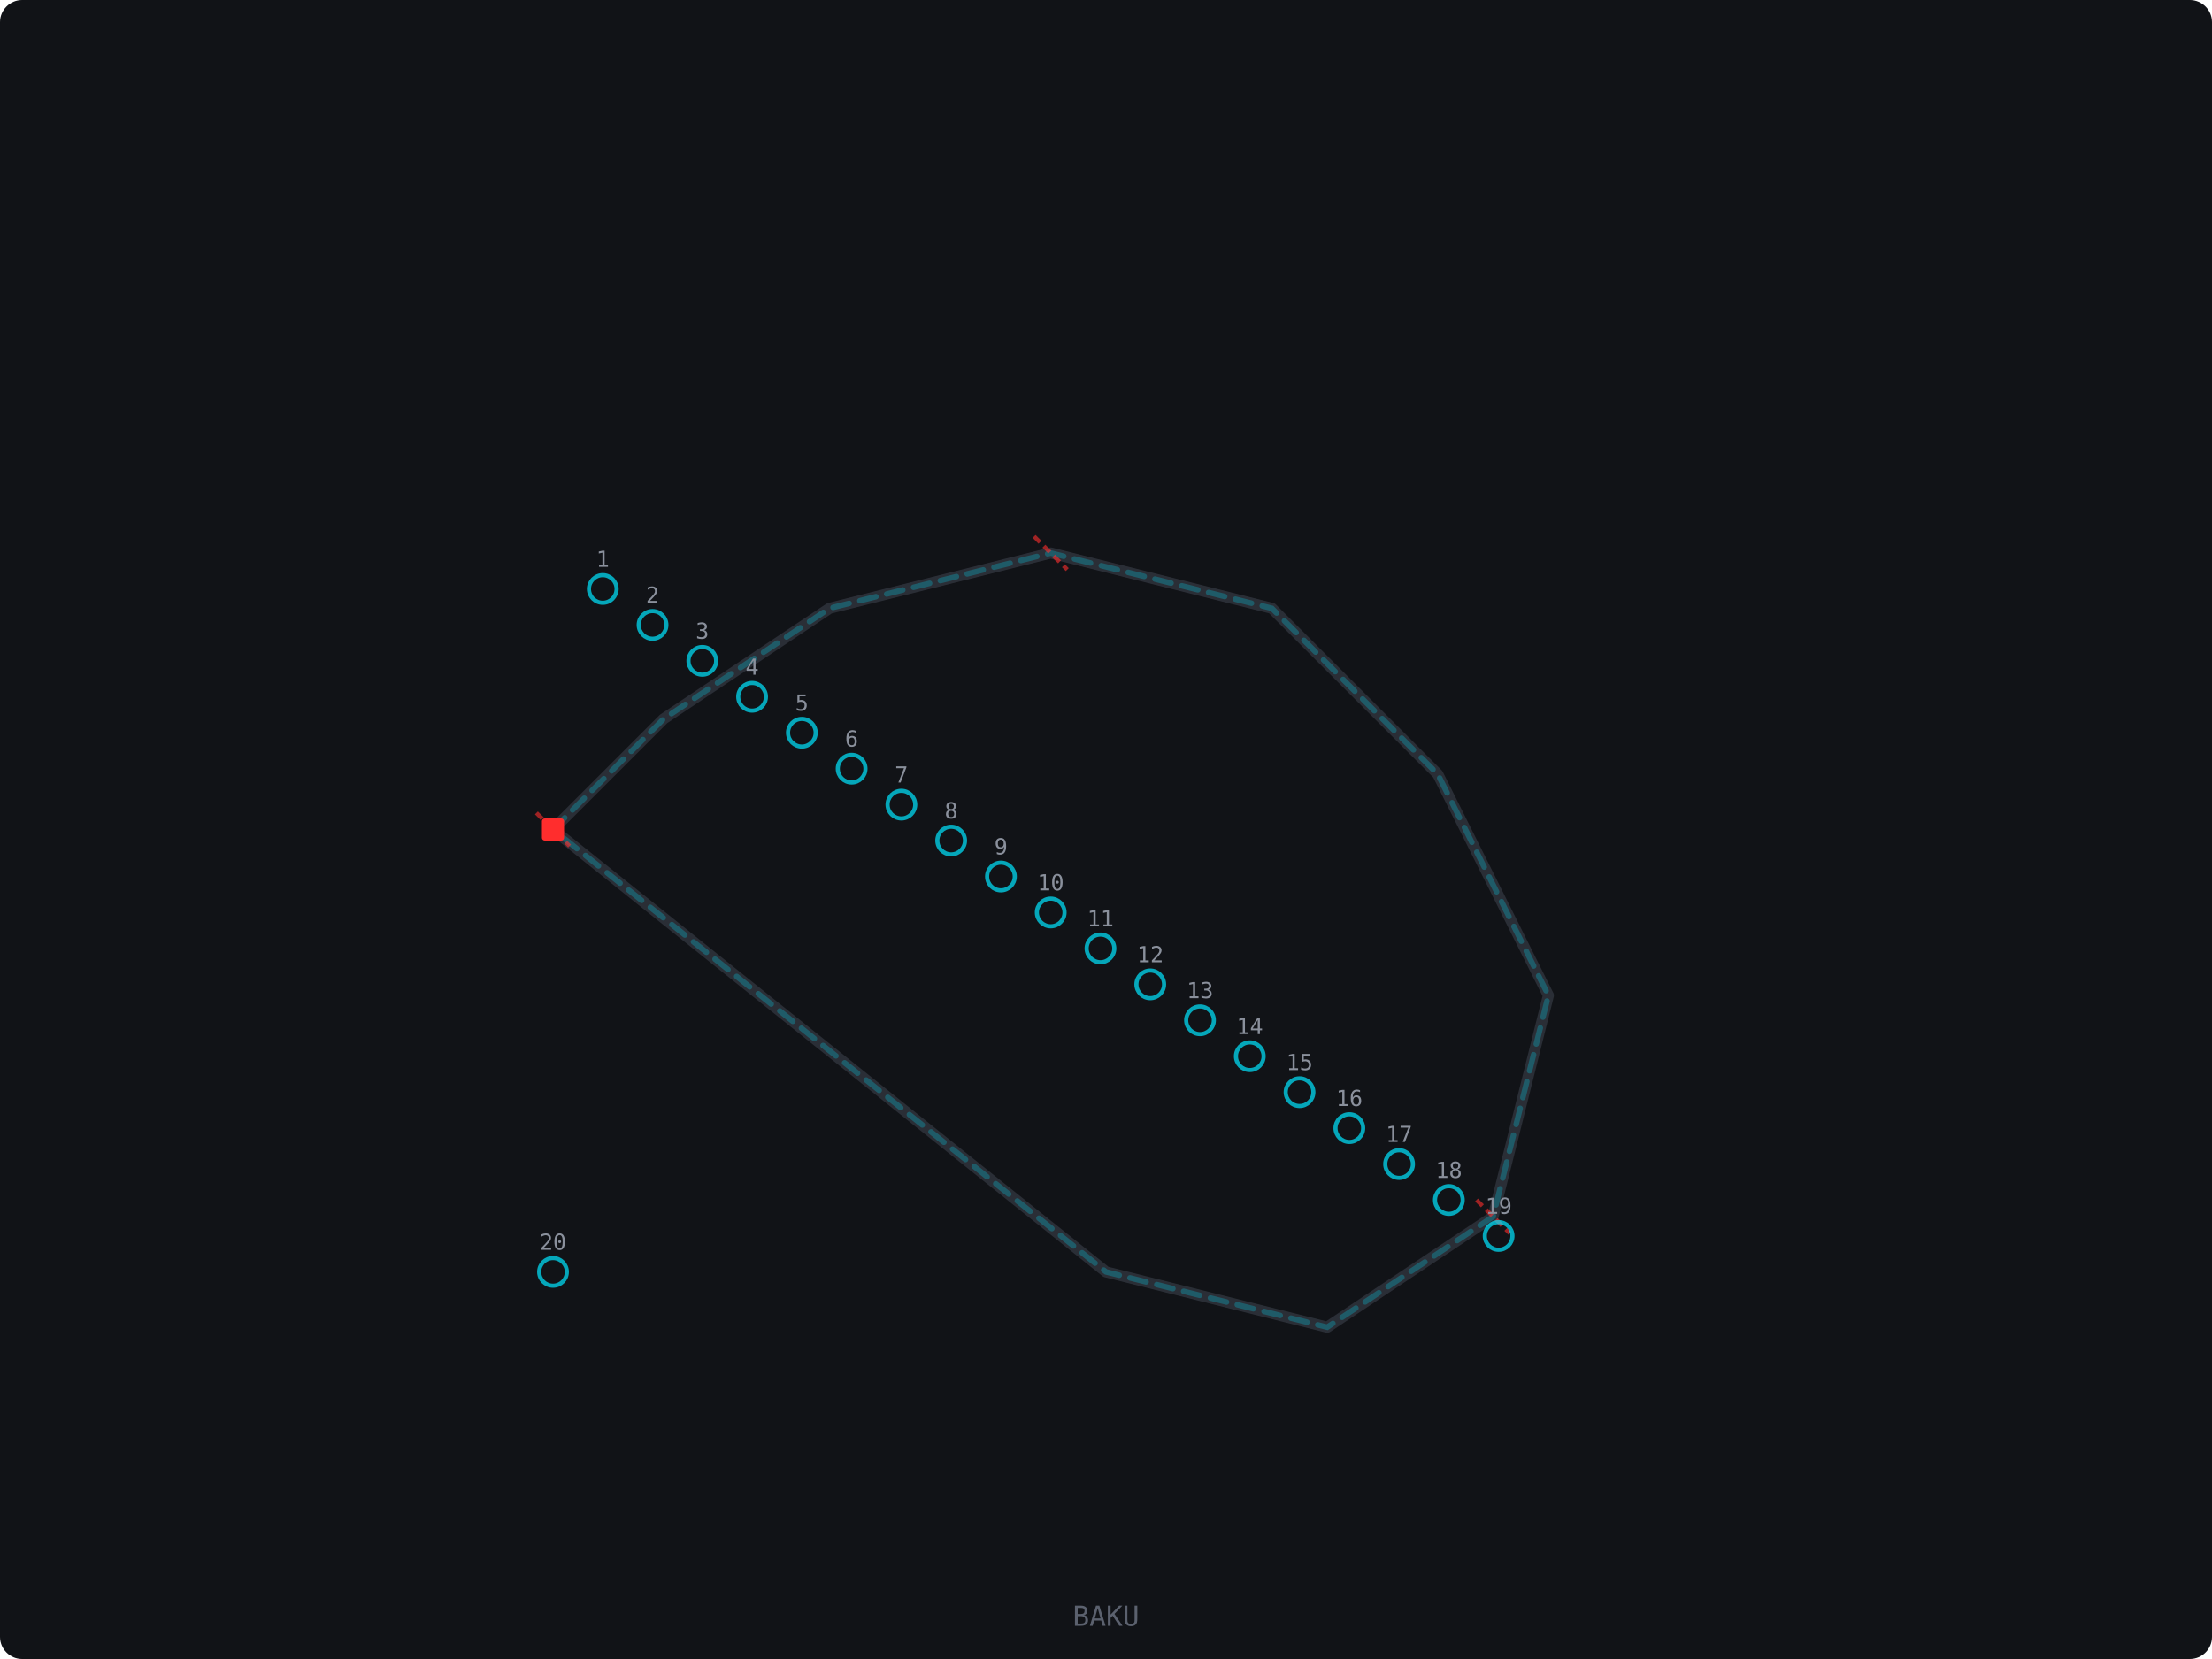
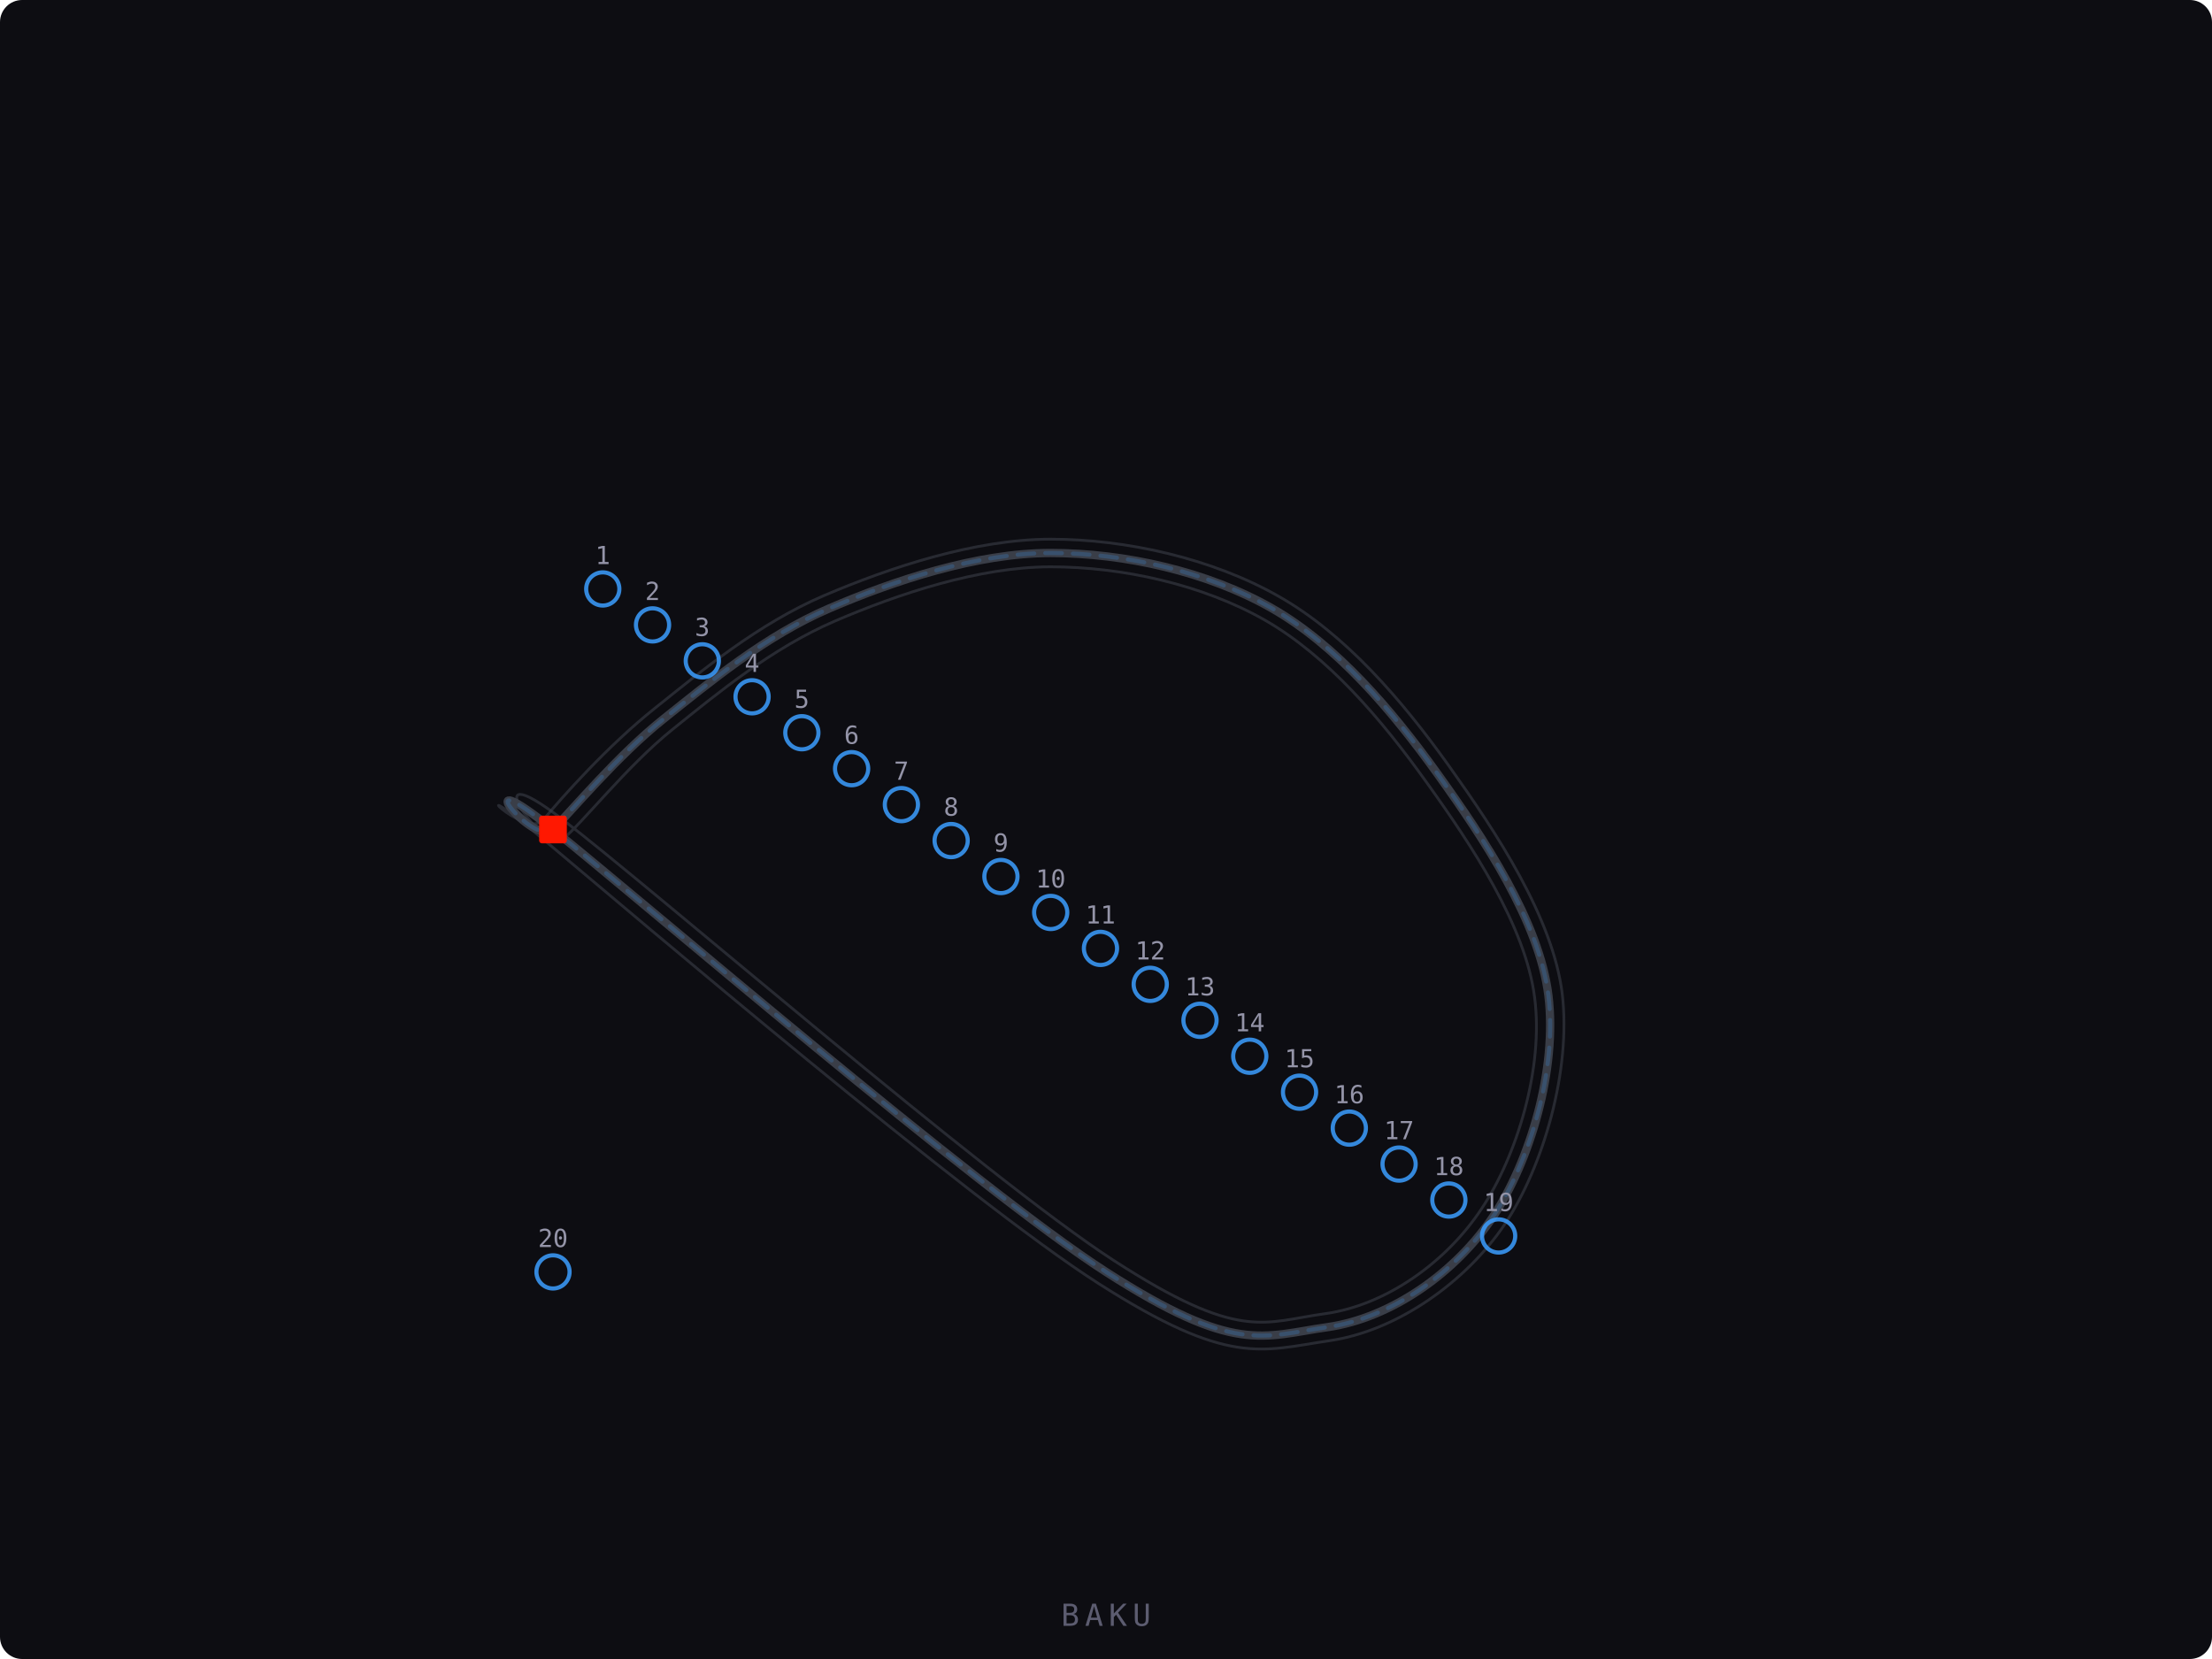
<svg xmlns="http://www.w3.org/2000/svg" viewBox="0 0 800 600" width="800" height="600">
  <defs>
    <style>
-       .track-bg { fill: #111317; }
-       .track-line { fill: none; stroke: #2a2e36; stroke-width: 4; stroke-linecap: round; stroke-linejoin: round; }
-       .track-line-accent { fill: none; stroke: rgba(0,229,255,0.25); stroke-width: 2; stroke-linecap: round; stroke-dasharray: 6,4; }
+       .track-bg { fill: #0d0d12; }
+       .track-line { fill: none; stroke: #3a3e48; stroke-width: 3; stroke-linecap: round; stroke-linejoin: round; }
+       .track-line-accent { fill: none; stroke: rgba(59,158,255,0.20); stroke-width: 1.5; stroke-linecap: round; stroke-dasharray: 6,4; }
+       .track-edge { fill: none; stroke: #3a3e48; stroke-width: 1; stroke-linecap: round; stroke-linejoin: round; opacity: 0.6; }
    </style>
  </defs>
  <rect class="track-bg" width="800" height="600" rx="8" />
-   <polyline class="track-line" points="200.0,300.0 240.0,260.0 300.0,220.0 380.0,200.0 460.0,220.0 520.0,280.0 560.0,360.0 540.0,440.0 480.0,480.0 400.0,460.0 200.0,300.0" />
-   <polyline class="track-line-accent" points="200.0,300.0 240.0,260.0 300.0,220.0 380.0,200.0 460.0,220.0 520.0,280.0 560.0,360.0 540.0,440.0 480.0,480.0 400.0,460.0 200.0,300.0" />
-   <line x1="374.0" y1="194.0" x2="386.0" y2="206.0" stroke="#ff2d2d" stroke-width="1.5" stroke-dasharray="3,2" opacity="0.6" />
-   <line x1="534.0" y1="434.0" x2="546.0" y2="446.0" stroke="#ff2d2d" stroke-width="1.5" stroke-dasharray="3,2" opacity="0.6" />
-   <line x1="194.0" y1="294.0" x2="206.0" y2="306.0" stroke="#ff2d2d" stroke-width="1.5" stroke-dasharray="3,2" opacity="0.6" />
-   <rect x="196.0" y="296.0" width="8" height="8" fill="#ff2d2d" rx="1" />
-   <text x="400" y="588" text-anchor="middle" fill="#5b616e" font-size="10" font-family="monospace">BAKU</text>
-   <circle cx="218.0" cy="213.0" r="5" fill="none" stroke="#00e5ff" stroke-width="1.5" opacity="0.7" />
-   <text x="218.0" y="205.0" text-anchor="middle" fill="#8a909c" font-size="8" font-family="monospace">1</text>
-   <circle cx="236.0" cy="226.0" r="5" fill="none" stroke="#00e5ff" stroke-width="1.5" opacity="0.7" />
-   <text x="236.0" y="218.0" text-anchor="middle" fill="#8a909c" font-size="8" font-family="monospace">2</text>
-   <circle cx="254.0" cy="239.0" r="5" fill="none" stroke="#00e5ff" stroke-width="1.5" opacity="0.7" />
-   <text x="254.0" y="231.0" text-anchor="middle" fill="#8a909c" font-size="8" font-family="monospace">3</text>
-   <circle cx="272.0" cy="252.0" r="5" fill="none" stroke="#00e5ff" stroke-width="1.5" opacity="0.7" />
-   <text x="272.0" y="244.0" text-anchor="middle" fill="#8a909c" font-size="8" font-family="monospace">4</text>
-   <circle cx="290.0" cy="265.0" r="5" fill="none" stroke="#00e5ff" stroke-width="1.5" opacity="0.7" />
-   <text x="290.0" y="257.0" text-anchor="middle" fill="#8a909c" font-size="8" font-family="monospace">5</text>
-   <circle cx="308.0" cy="278.0" r="5" fill="none" stroke="#00e5ff" stroke-width="1.5" opacity="0.7" />
-   <text x="308.0" y="270.0" text-anchor="middle" fill="#8a909c" font-size="8" font-family="monospace">6</text>
-   <circle cx="326.0" cy="291.0" r="5" fill="none" stroke="#00e5ff" stroke-width="1.5" opacity="0.7" />
-   <text x="326.0" y="283.0" text-anchor="middle" fill="#8a909c" font-size="8" font-family="monospace">7</text>
-   <circle cx="344.0" cy="304.0" r="5" fill="none" stroke="#00e5ff" stroke-width="1.5" opacity="0.7" />
-   <text x="344.0" y="296.0" text-anchor="middle" fill="#8a909c" font-size="8" font-family="monospace">8</text>
-   <circle cx="362.0" cy="317.0" r="5" fill="none" stroke="#00e5ff" stroke-width="1.5" opacity="0.7" />
-   <text x="362.0" y="309.0" text-anchor="middle" fill="#8a909c" font-size="8" font-family="monospace">9</text>
-   <circle cx="380.0" cy="330.0" r="5" fill="none" stroke="#00e5ff" stroke-width="1.5" opacity="0.7" />
-   <text x="380.0" y="322.0" text-anchor="middle" fill="#8a909c" font-size="8" font-family="monospace">10</text>
-   <circle cx="398.0" cy="343.0" r="5" fill="none" stroke="#00e5ff" stroke-width="1.5" opacity="0.7" />
-   <text x="398.0" y="335.0" text-anchor="middle" fill="#8a909c" font-size="8" font-family="monospace">11</text>
-   <circle cx="416.0" cy="356.0" r="5" fill="none" stroke="#00e5ff" stroke-width="1.5" opacity="0.7" />
-   <text x="416.0" y="348.0" text-anchor="middle" fill="#8a909c" font-size="8" font-family="monospace">12</text>
-   <circle cx="434.0" cy="369.0" r="5" fill="none" stroke="#00e5ff" stroke-width="1.5" opacity="0.7" />
-   <text x="434.0" y="361.0" text-anchor="middle" fill="#8a909c" font-size="8" font-family="monospace">13</text>
-   <circle cx="452.0" cy="382.0" r="5" fill="none" stroke="#00e5ff" stroke-width="1.5" opacity="0.7" />
-   <text x="452.0" y="374.0" text-anchor="middle" fill="#8a909c" font-size="8" font-family="monospace">14</text>
-   <circle cx="470.0" cy="395.0" r="5" fill="none" stroke="#00e5ff" stroke-width="1.5" opacity="0.7" />
-   <text x="470.0" y="387.0" text-anchor="middle" fill="#8a909c" font-size="8" font-family="monospace">15</text>
-   <circle cx="488.0" cy="408.0" r="5" fill="none" stroke="#00e5ff" stroke-width="1.5" opacity="0.7" />
-   <text x="488.0" y="400.0" text-anchor="middle" fill="#8a909c" font-size="8" font-family="monospace">16</text>
-   <circle cx="506.0" cy="421.0" r="5" fill="none" stroke="#00e5ff" stroke-width="1.5" opacity="0.7" />
-   <text x="506.0" y="413.0" text-anchor="middle" fill="#8a909c" font-size="8" font-family="monospace">17</text>
-   <circle cx="524.0" cy="434.0" r="5" fill="none" stroke="#00e5ff" stroke-width="1.5" opacity="0.7" />
-   <text x="524.0" y="426.0" text-anchor="middle" fill="#8a909c" font-size="8" font-family="monospace">18</text>
-   <circle cx="542.0" cy="447.0" r="5" fill="none" stroke="#00e5ff" stroke-width="1.5" opacity="0.7" />
-   <text x="542.0" y="439.0" text-anchor="middle" fill="#8a909c" font-size="8" font-family="monospace">19</text>
-   <circle cx="200.0" cy="460.0" r="5" fill="none" stroke="#00e5ff" stroke-width="1.5" opacity="0.7" />
-   <text x="200.0" y="452.0" text-anchor="middle" fill="#8a909c" font-size="8" font-family="monospace">20</text>
+   <path class="track-edge" d="M 203.5 303.5 C 210.2 298.2 226.7 277.1 243.1 263.9 C 259.5 250.7 279.2 234.4 302.0 224.6 C 324.8 214.8 354.1 205.0 380.0 205.0 C 405.9 205.0 434.9 211.4 457.5 224.3 C 480.2 237.3 499.7 260.2 515.9 282.9 C 532.2 305.6 551.7 334.9 555.0 360.6 C 558.4 386.3 548.5 418.2 535.8 437.2 C 523.2 456.3 501.5 472.0 479.3 475.1 C 457.1 478.1 448.7 485.6 402.7 455.8 C 356.7 426.0 236.3 321.5 203.1 296.1 C 169.9 270.7 196.9 308.9 203.5 303.5 Z" />
+   <path class="track-edge" d="M 196.5 296.5 C 203.1 288.5 219.9 269.6 236.9 256.1 C 253.8 242.6 274.2 225.6 298.0 215.4 C 321.9 205.2 352.6 195.0 380.0 195.0 C 407.4 195.0 438.5 202.0 462.5 215.7 C 486.5 229.3 507.0 253.1 524.1 277.1 C 541.1 301.0 561.6 331.8 565.0 359.4 C 568.3 387.0 558.2 421.8 544.2 442.8 C 530.1 463.7 505.2 481.4 480.7 484.9 C 456.2 488.5 444.6 494.4 397.3 464.2 C 350.0 434.0 230.3 331.9 196.9 303.9 C 163.4 275.9 189.8 304.4 196.5 296.5 Z" />
+   <path class="track-line" d="M 200.0 300.0 C 206.7 293.3 223.3 273.3 240.0 260.0 C 256.7 246.7 276.7 230.0 300.0 220.0 C 323.3 210.0 353.3 200.0 380.0 200.0 C 406.7 200.0 436.7 206.7 460.0 220.0 C 483.3 233.3 503.3 256.7 520.0 280.0 C 536.7 303.3 556.7 333.3 560.0 360.0 C 563.3 386.7 553.3 420.0 540.0 440.0 C 526.7 460.0 503.3 476.7 480.0 480.0 C 456.7 483.3 446.7 490.0 400.0 460.0 C 353.3 430.0 233.3 326.7 200.0 300.0 C 166.7 273.3 193.3 306.7 200.0 300.0 Z" />
+   <path class="track-line-accent" d="M 200.0 300.0 C 206.7 293.3 223.3 273.3 240.0 260.0 C 256.7 246.7 276.7 230.0 300.0 220.0 C 323.3 210.0 353.3 200.0 380.0 200.0 C 406.7 200.0 436.7 206.7 460.0 220.0 C 483.3 233.3 503.3 256.7 520.0 280.0 C 536.7 303.3 556.7 333.3 560.0 360.0 C 563.3 386.7 553.3 420.0 540.0 440.0 C 526.7 460.0 503.3 476.7 480.0 480.0 C 456.7 483.3 446.7 490.0 400.0 460.0 C 353.3 430.0 233.3 326.7 200.0 300.0 C 166.7 273.3 193.3 306.7 200.0 300.0 Z" />
+   <rect x="195.0" y="295.0" width="10" height="10" fill="#FF1801" rx="1" />
+   <circle cx="218.0" cy="213.0" r="6" fill="none" stroke="#3B9EFF" stroke-width="1.5" opacity="0.85" />
+   <text x="218.0" y="204.0" text-anchor="middle" fill="#9494a8" font-size="9" font-family="monospace">1</text>
+   <circle cx="236.0" cy="226.0" r="6" fill="none" stroke="#3B9EFF" stroke-width="1.5" opacity="0.85" />
+   <text x="236.0" y="217.0" text-anchor="middle" fill="#9494a8" font-size="9" font-family="monospace">2</text>
+   <circle cx="254.0" cy="239.0" r="6" fill="none" stroke="#3B9EFF" stroke-width="1.5" opacity="0.85" />
+   <text x="254.0" y="230.0" text-anchor="middle" fill="#9494a8" font-size="9" font-family="monospace">3</text>
+   <circle cx="272.0" cy="252.0" r="6" fill="none" stroke="#3B9EFF" stroke-width="1.5" opacity="0.85" />
+   <text x="272.0" y="243.0" text-anchor="middle" fill="#9494a8" font-size="9" font-family="monospace">4</text>
+   <circle cx="290.0" cy="265.0" r="6" fill="none" stroke="#3B9EFF" stroke-width="1.5" opacity="0.85" />
+   <text x="290.0" y="256.0" text-anchor="middle" fill="#9494a8" font-size="9" font-family="monospace">5</text>
+   <circle cx="308.0" cy="278.0" r="6" fill="none" stroke="#3B9EFF" stroke-width="1.5" opacity="0.85" />
+   <text x="308.0" y="269.0" text-anchor="middle" fill="#9494a8" font-size="9" font-family="monospace">6</text>
+   <circle cx="326.0" cy="291.0" r="6" fill="none" stroke="#3B9EFF" stroke-width="1.5" opacity="0.85" />
+   <text x="326.0" y="282.0" text-anchor="middle" fill="#9494a8" font-size="9" font-family="monospace">7</text>
+   <circle cx="344.0" cy="304.0" r="6" fill="none" stroke="#3B9EFF" stroke-width="1.5" opacity="0.85" />
+   <text x="344.0" y="295.0" text-anchor="middle" fill="#9494a8" font-size="9" font-family="monospace">8</text>
+   <circle cx="362.0" cy="317.0" r="6" fill="none" stroke="#3B9EFF" stroke-width="1.5" opacity="0.85" />
+   <text x="362.0" y="308.0" text-anchor="middle" fill="#9494a8" font-size="9" font-family="monospace">9</text>
+   <circle cx="380.0" cy="330.0" r="6" fill="none" stroke="#3B9EFF" stroke-width="1.5" opacity="0.85" />
+   <text x="380.0" y="321.0" text-anchor="middle" fill="#9494a8" font-size="9" font-family="monospace">10</text>
+   <circle cx="398.0" cy="343.0" r="6" fill="none" stroke="#3B9EFF" stroke-width="1.5" opacity="0.85" />
+   <text x="398.0" y="334.0" text-anchor="middle" fill="#9494a8" font-size="9" font-family="monospace">11</text>
+   <circle cx="416.0" cy="356.0" r="6" fill="none" stroke="#3B9EFF" stroke-width="1.5" opacity="0.85" />
+   <text x="416.0" y="347.0" text-anchor="middle" fill="#9494a8" font-size="9" font-family="monospace">12</text>
+   <circle cx="434.0" cy="369.0" r="6" fill="none" stroke="#3B9EFF" stroke-width="1.5" opacity="0.85" />
+   <text x="434.0" y="360.0" text-anchor="middle" fill="#9494a8" font-size="9" font-family="monospace">13</text>
+   <circle cx="452.0" cy="382.0" r="6" fill="none" stroke="#3B9EFF" stroke-width="1.5" opacity="0.85" />
+   <text x="452.0" y="373.0" text-anchor="middle" fill="#9494a8" font-size="9" font-family="monospace">14</text>
+   <circle cx="470.0" cy="395.0" r="6" fill="none" stroke="#3B9EFF" stroke-width="1.5" opacity="0.85" />
+   <text x="470.0" y="386.0" text-anchor="middle" fill="#9494a8" font-size="9" font-family="monospace">15</text>
+   <circle cx="488.0" cy="408.0" r="6" fill="none" stroke="#3B9EFF" stroke-width="1.5" opacity="0.85" />
+   <text x="488.0" y="399.0" text-anchor="middle" fill="#9494a8" font-size="9" font-family="monospace">16</text>
+   <circle cx="506.0" cy="421.0" r="6" fill="none" stroke="#3B9EFF" stroke-width="1.5" opacity="0.85" />
+   <text x="506.0" y="412.0" text-anchor="middle" fill="#9494a8" font-size="9" font-family="monospace">17</text>
+   <circle cx="524.0" cy="434.0" r="6" fill="none" stroke="#3B9EFF" stroke-width="1.5" opacity="0.85" />
+   <text x="524.0" y="425.0" text-anchor="middle" fill="#9494a8" font-size="9" font-family="monospace">18</text>
+   <circle cx="542.0" cy="447.0" r="6" fill="none" stroke="#3B9EFF" stroke-width="1.5" opacity="0.85" />
+   <text x="542.0" y="438.0" text-anchor="middle" fill="#9494a8" font-size="9" font-family="monospace">19</text>
+   <circle cx="200.0" cy="460.0" r="6" fill="none" stroke="#3B9EFF" stroke-width="1.5" opacity="0.85" />
+   <text x="200.0" y="451.0" text-anchor="middle" fill="#9494a8" font-size="9" font-family="monospace">20</text>
+   <text x="400.0" y="588" text-anchor="middle" fill="#5c5c70" font-size="11" font-family="monospace" letter-spacing="2">BAKU</text>
</svg>
